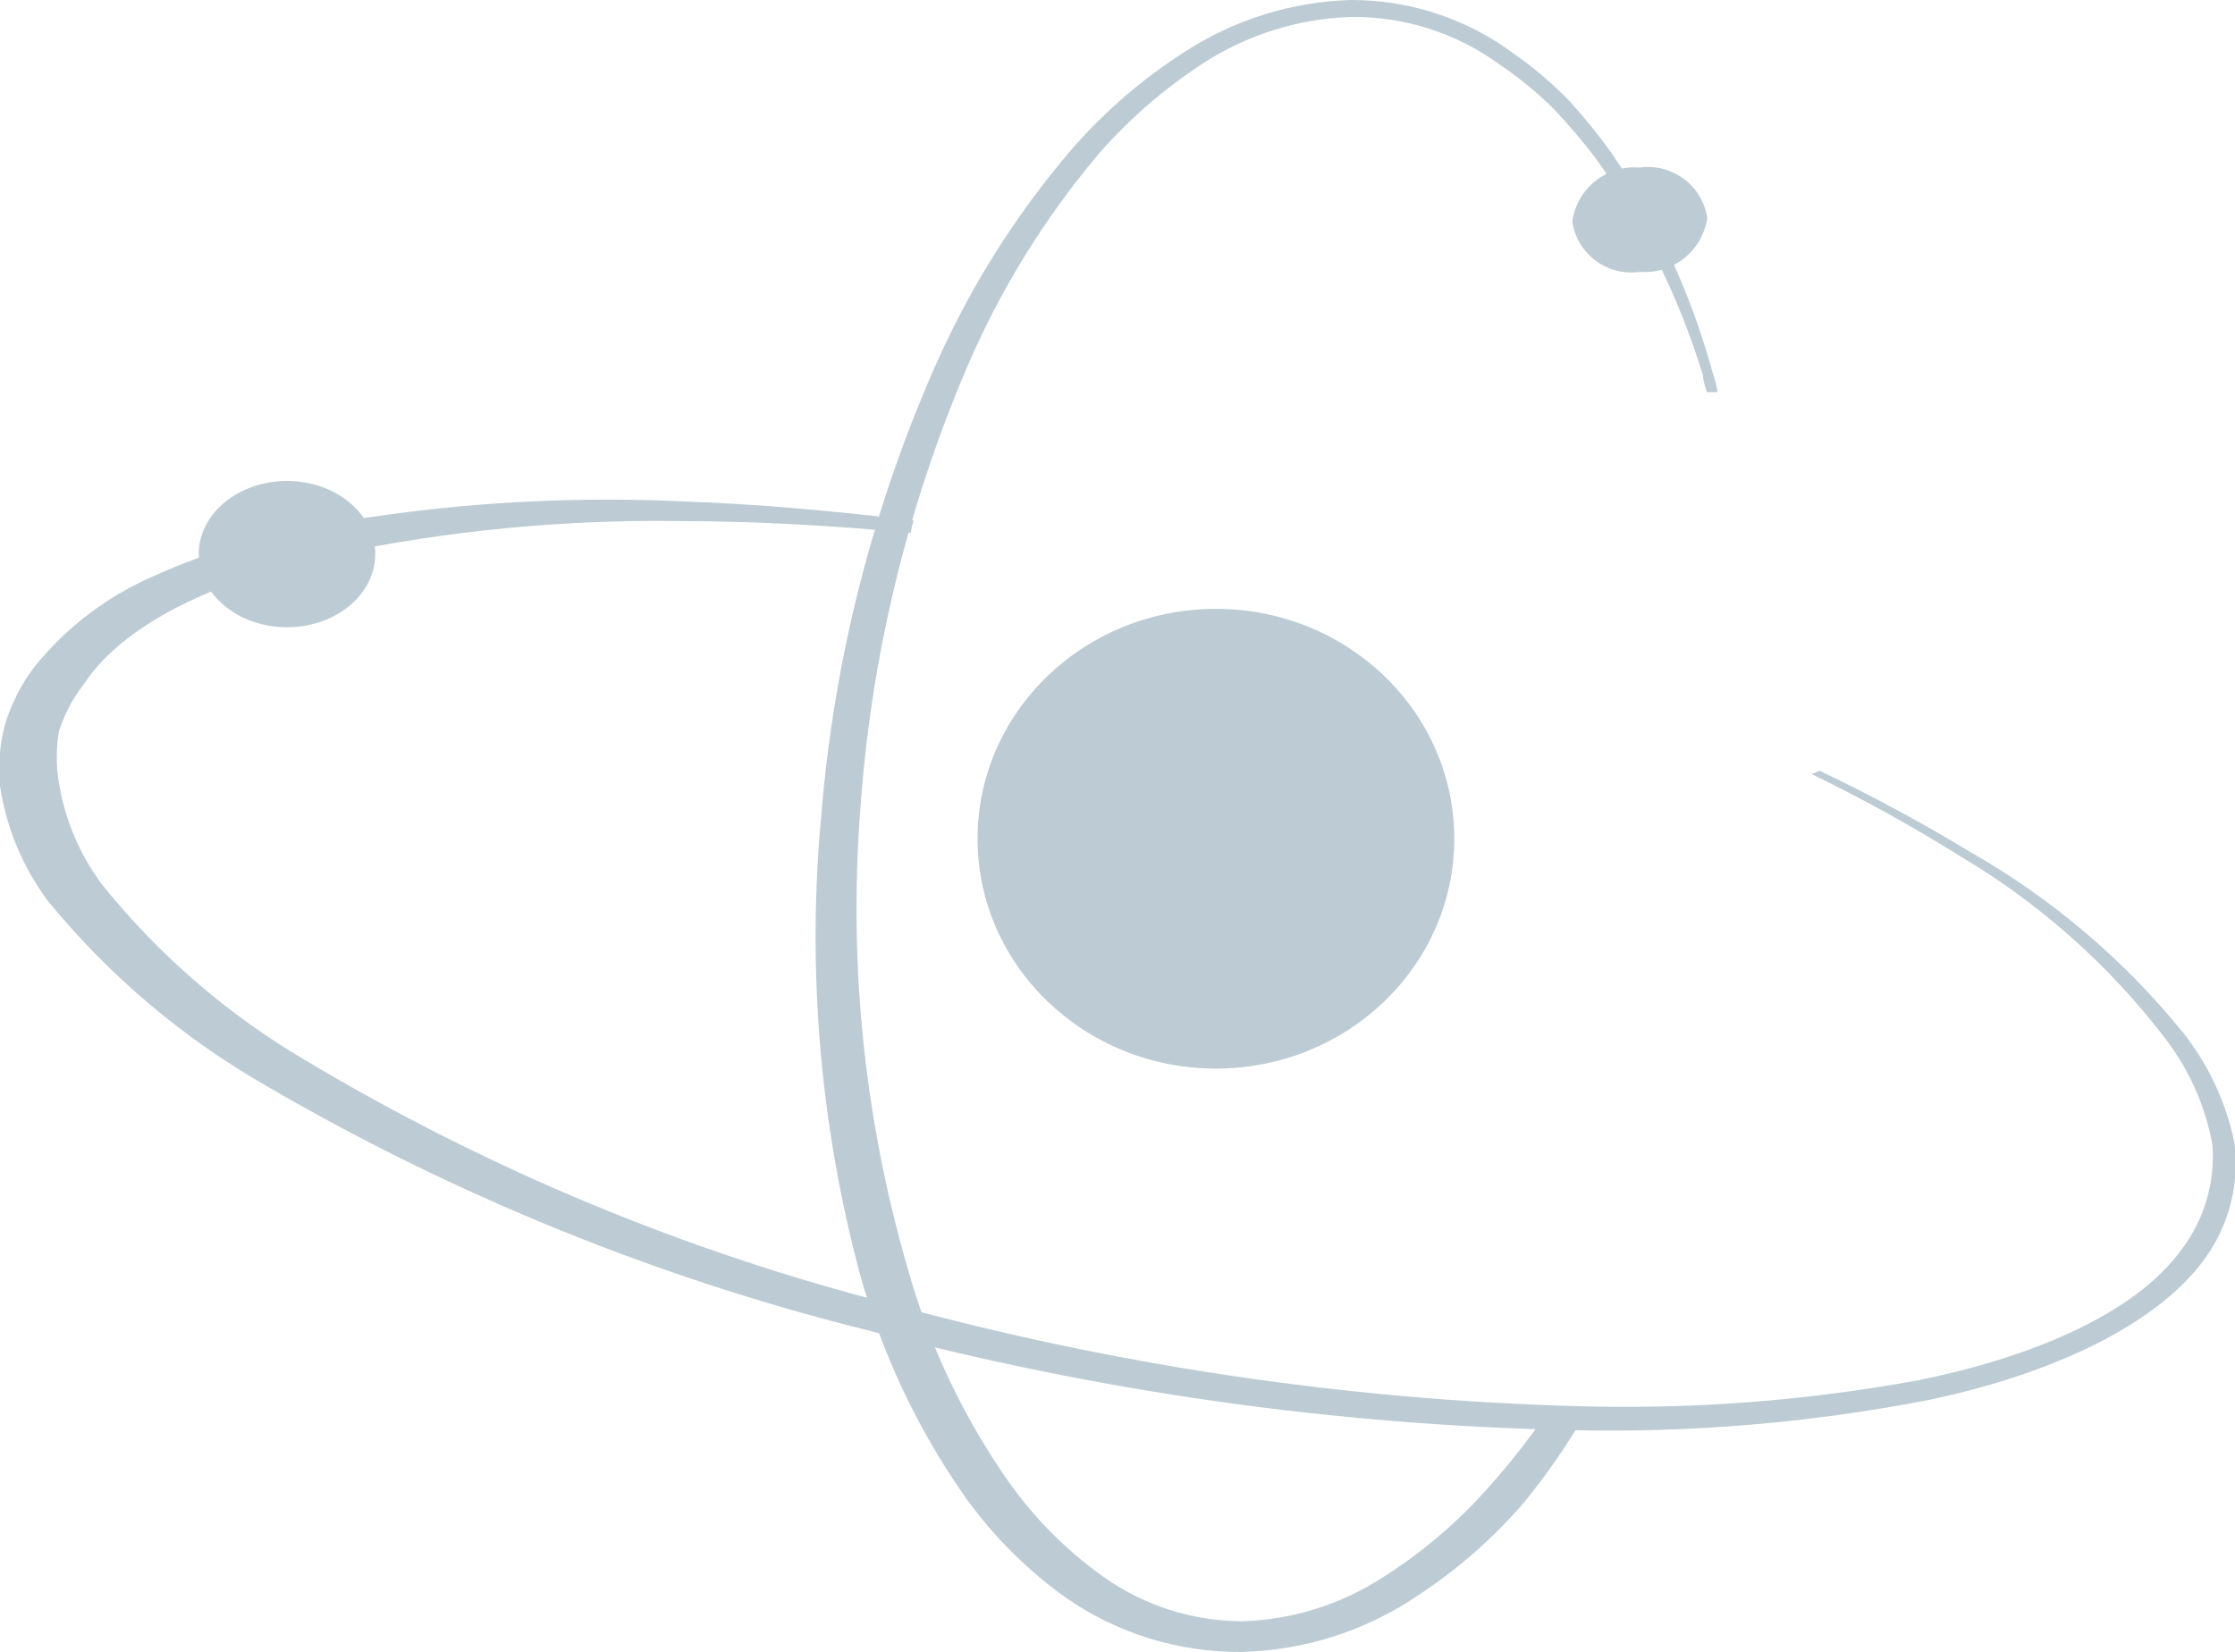
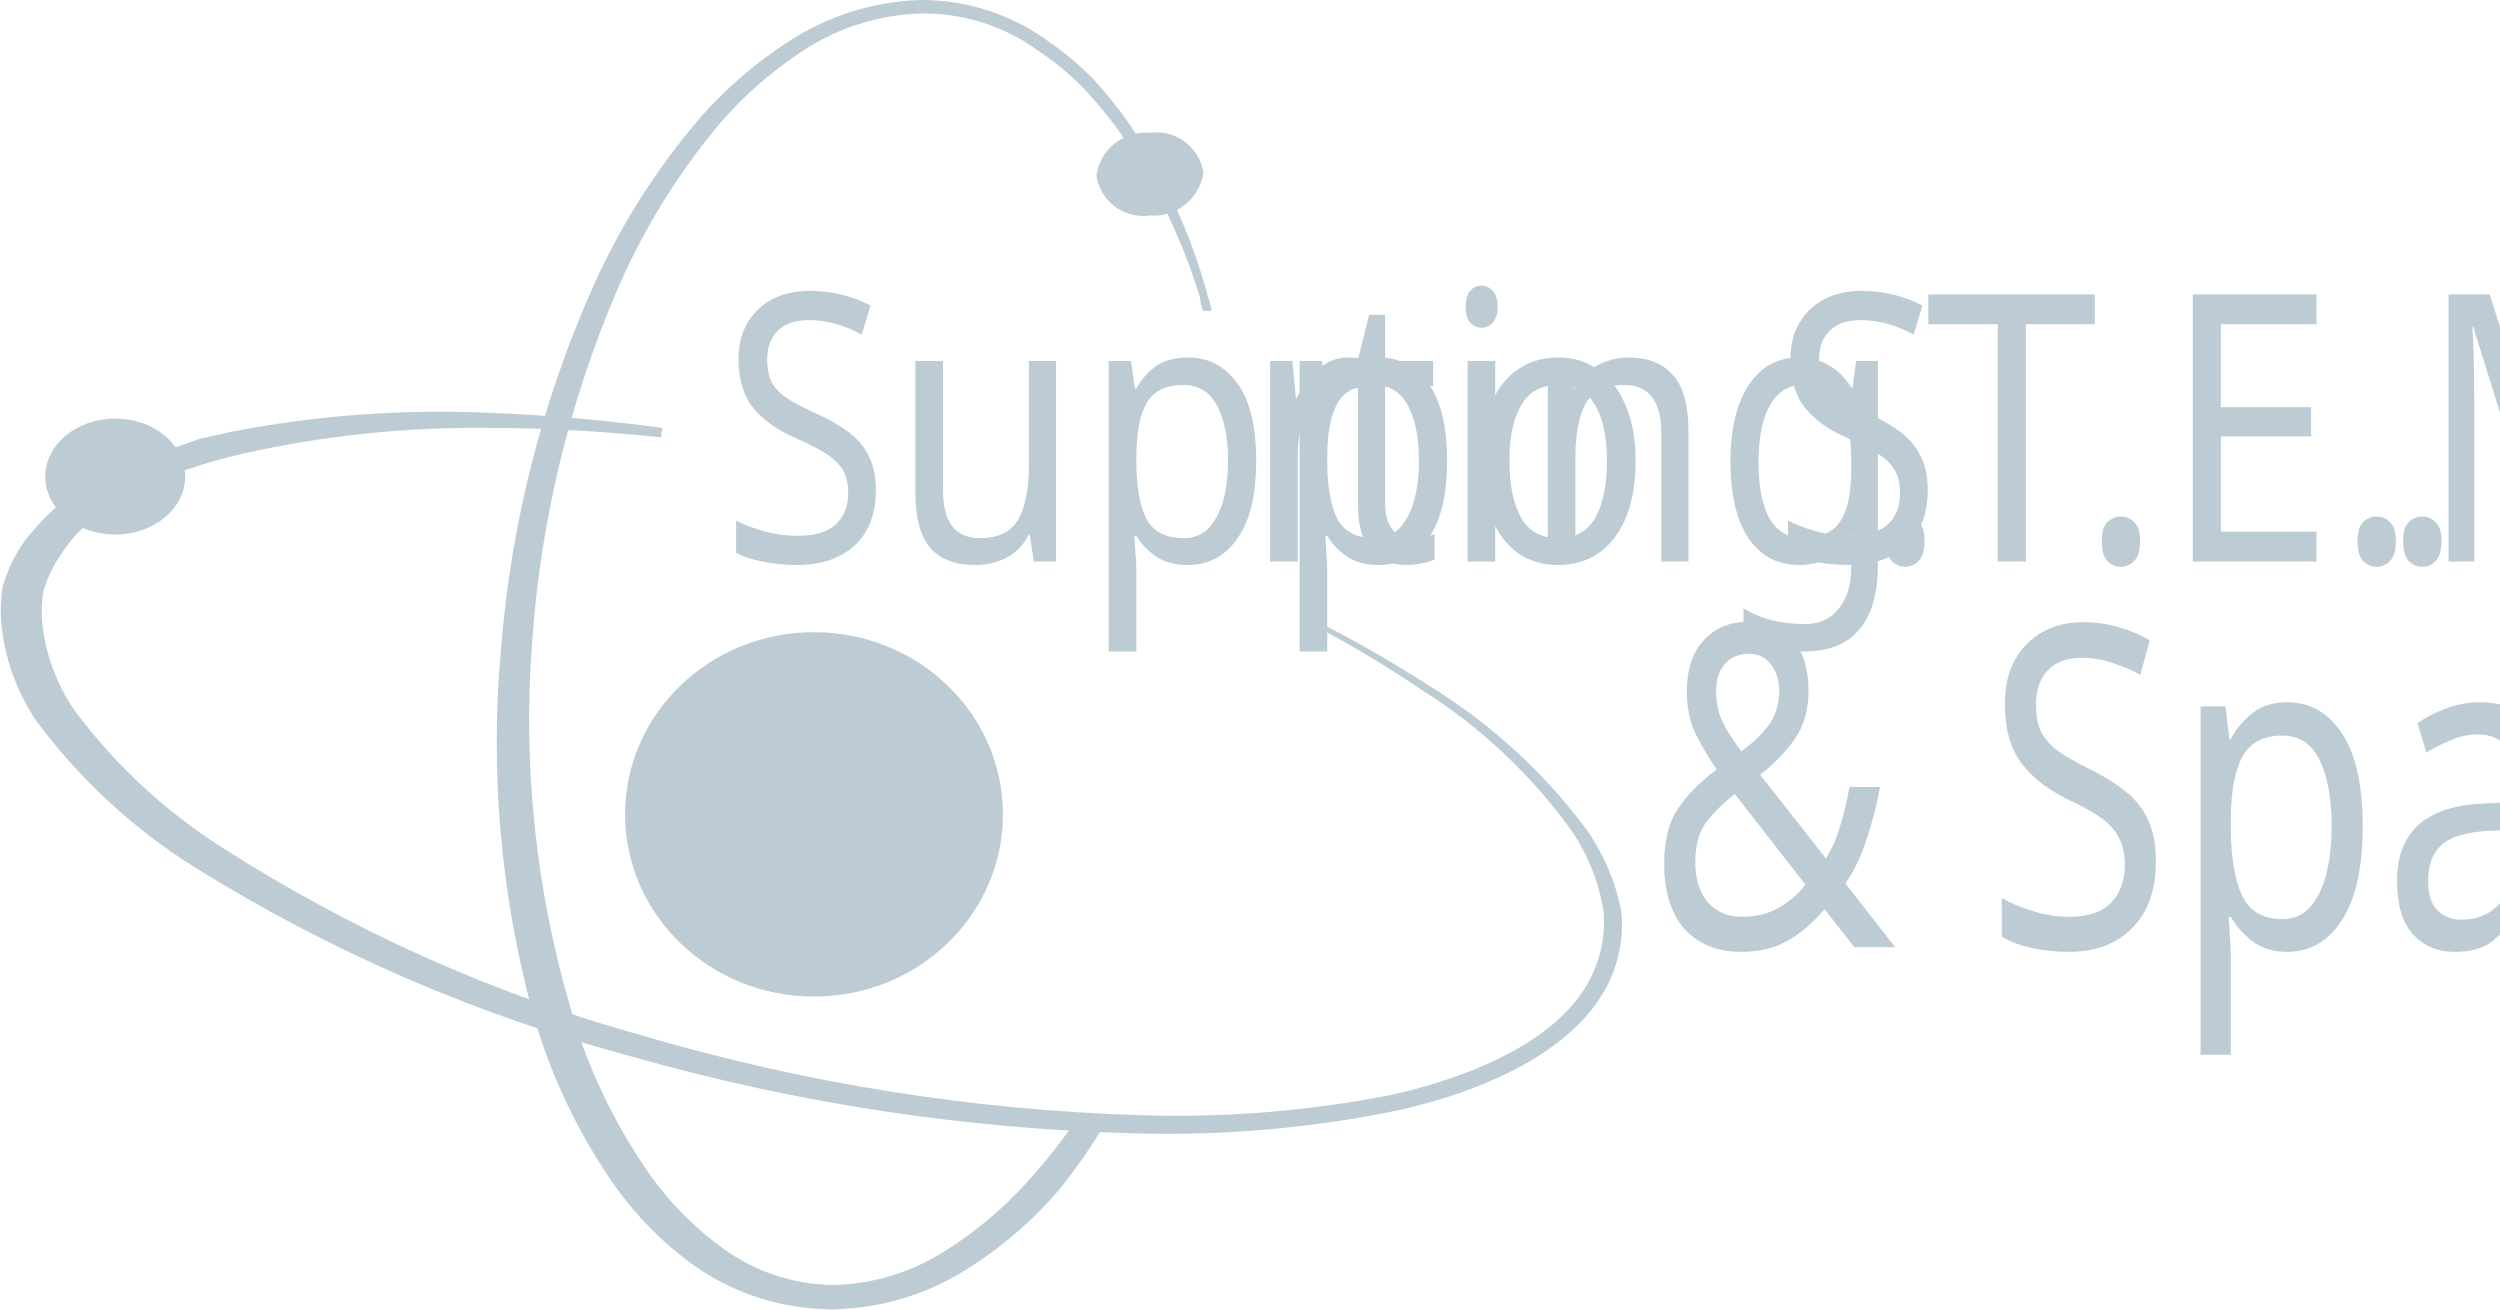
- <svg xmlns="http://www.w3.org/2000/svg" id="Layer_1" data-name="Layer 1" viewBox="0 0 47.35 35">
+ <svg xmlns="http://www.w3.org/2000/svg" id="Layer_1" data-name="Layer 1" viewBox="0 0 66.83 35">
  <defs>
-     <style>.cls-1{fill:#bdccd4;}</style>
+     <style>.cls-1,.cls-2,.cls-6{fill:#bdccd4;}.cls-2{font-size:10px;}.cls-2,.cls-6{font-family:GillSansMT-Condensed, Gill Sans MT Condensed;}.cls-3{letter-spacing:0.02em;}.cls-4{letter-spacing:0.02em;}.cls-5{letter-spacing:-0.1em;}.cls-6{font-size:12px;}</style>
  </defs>
-   <path class="cls-1" d="M36.17,4.62a1.34,1.34,0,0,1-1.43,1.14,1.26,1.26,0,0,1-1.43-1.07,1.33,1.33,0,0,1,1.43-1.14A1.27,1.27,0,0,1,36.17,4.62Z" />
-   <path class="cls-1" d="M47.34,24.22a5.59,5.59,0,0,0-1.08-2.33,16,16,0,0,0-4.52-3.84,35.67,35.67,0,0,0-3.19-1.72l-.17.07a34.13,34.13,0,0,1,3.18,1.76A15.26,15.26,0,0,1,45.87,22a5.25,5.25,0,0,1,1,2.24,3.26,3.26,0,0,1-.65,2.23c-1,1.39-3.24,2.3-5.56,2.77a34.45,34.45,0,0,1-7.33.55,61.37,61.37,0,0,1-14.45-2.16A46.78,46.78,0,0,1,6.48,22.47a15.8,15.8,0,0,1-4.31-3.72,4.88,4.88,0,0,1-.92-2.16,3.2,3.2,0,0,1,0-1.1,3.28,3.28,0,0,1,.53-1c.9-1.36,3-2.26,5.33-2.75a33.35,33.35,0,0,1,7.28-.7c1.64,0,3.28.1,4.91.25a.77.77,0,0,1,.06-.26c-1.63-.2-3.28-.35-4.95-.41a34.26,34.26,0,0,0-7.62.51l-.93.19L5,11.56a13.11,13.11,0,0,0-1.71.63A6.62,6.62,0,0,0,.72,14.14,3.86,3.86,0,0,0,.1,15.37,3.68,3.68,0,0,0,0,16.65a5.44,5.44,0,0,0,1,2.42A16.67,16.67,0,0,0,5.63,23,48.75,48.75,0,0,0,18.44,28.2a63,63,0,0,0,14.81,2.1,35.48,35.48,0,0,0,7.57-.63c2.41-.5,4.79-1.49,5.89-3A3.45,3.45,0,0,0,47.34,24.22Z" />
-   <path class="cls-1" d="M32.77,29.94a15.45,15.45,0,0,1-1.25,1.59,10.45,10.45,0,0,1-2.21,1.88,5.78,5.78,0,0,1-3,.94,5.1,5.1,0,0,1-2.93-.94,8.5,8.5,0,0,1-2-2,14.88,14.88,0,0,1-2.16-4.57,27.34,27.34,0,0,1-1-9.6A29,29,0,0,1,20.5,7.75a18,18,0,0,1,2.76-4.47,10.61,10.61,0,0,1,2.2-1.92,6.1,6.1,0,0,1,3.15-1,5.23,5.23,0,0,1,3.15,1,8.1,8.1,0,0,1,1.15.94,12.54,12.54,0,0,1,.9,1.06,15.77,15.77,0,0,1,2.27,4.6c0,.12.05.23.08.35l.22,0c0-.13-.05-.26-.09-.39a15.57,15.57,0,0,0-2.15-4.68,12.4,12.4,0,0,0-.88-1.09,8.19,8.19,0,0,0-1.17-1A5.76,5.76,0,0,0,28.61,0a6.83,6.83,0,0,0-3.53,1.11,11.18,11.18,0,0,0-2.33,2,18.57,18.57,0,0,0-2.89,4.54,29.47,29.47,0,0,0-2.46,9.62A27.61,27.61,0,0,0,18.22,27a15.34,15.34,0,0,0,2.23,4.72,9.17,9.17,0,0,0,2.13,2.13A6.43,6.43,0,0,0,26.3,35,6.94,6.94,0,0,0,30,33.83a10.77,10.77,0,0,0,2.29-2A14.42,14.42,0,0,0,33.56,30Z" />
-   <ellipse class="cls-1" cx="25.76" cy="17.77" rx="5.05" ry="4.87" />
-   <ellipse class="cls-1" cx="6.08" cy="11.74" rx="1.87" ry="1.55" />
+   <path class="cls-1" d="M32.17,4.62a1.34,1.34,0,0,1-1.43,1.14,1.26,1.26,0,0,1-1.43-1.07,1.33,1.33,0,0,1,1.43-1.14A1.27,1.27,0,0,1,32.17,4.62Z" />
+   <path class="cls-1" d="M43.34,24.36a5.65,5.65,0,0,0-1-2.28,15,15,0,0,0-4.14-3.75,32,32,0,0,0-2.92-1.68l-.15.07A30.72,30.72,0,0,1,38,18.44,14.33,14.33,0,0,1,42,22.19a5.33,5.33,0,0,1,.87,2.19,3.34,3.34,0,0,1-.6,2.18c-.94,1.36-3,2.25-5.09,2.71a29.57,29.57,0,0,1-6.71.54A52.85,52.85,0,0,1,17.23,27.7a41.38,41.38,0,0,1-11.3-5.05A14.79,14.79,0,0,1,2,19a5,5,0,0,1-.84-2.12,3.34,3.34,0,0,1,0-1.07,3.3,3.3,0,0,1,.48-1c.82-1.33,2.79-2.21,4.88-2.69a28.64,28.64,0,0,1,6.66-.68c1.5,0,3,.1,4.49.25a.8.8,0,0,1,.05-.25c-1.49-.2-3-.34-4.53-.4a29.39,29.39,0,0,0-7,.5l-.85.19L4.58,12A11.52,11.52,0,0,0,3,12.59a6.12,6.12,0,0,0-2.36,1.9,3.89,3.89,0,0,0-.57,1.2,3.84,3.84,0,0,0,0,1.25A5.52,5.52,0,0,0,1,19.31a15.61,15.61,0,0,0,4.18,3.86,43.05,43.05,0,0,0,11.73,5.08A54.21,54.21,0,0,0,30.45,30.3a30.45,30.45,0,0,0,6.93-.62c2.2-.49,4.39-1.46,5.39-3A3.55,3.55,0,0,0,43.34,24.36Z" />
+   <path class="cls-1" d="M28.77,29.94a15.45,15.45,0,0,1-1.25,1.59,10.45,10.45,0,0,1-2.21,1.88,5.78,5.78,0,0,1-3,.94,5.1,5.1,0,0,1-2.93-.94,8.5,8.5,0,0,1-2-2,14.88,14.88,0,0,1-2.16-4.57,27.34,27.34,0,0,1-1-9.6A29,29,0,0,1,16.5,7.75a18,18,0,0,1,2.76-4.47,10.61,10.61,0,0,1,2.2-1.92,6.1,6.1,0,0,1,3.15-1,5.23,5.23,0,0,1,3.15,1,8.1,8.1,0,0,1,1.15.94,12.54,12.54,0,0,1,.9,1.06,15.77,15.77,0,0,1,2.27,4.6c0,.12.05.23.08.35l.22,0c0-.13-.05-.26-.09-.39a15.57,15.57,0,0,0-2.15-4.68,12.4,12.4,0,0,0-.88-1.09,8.19,8.19,0,0,0-1.17-1A5.76,5.76,0,0,0,24.61,0a6.83,6.83,0,0,0-3.53,1.11,11.18,11.18,0,0,0-2.33,2,18.57,18.57,0,0,0-2.89,4.54,29.47,29.47,0,0,0-2.46,9.62A27.61,27.61,0,0,0,14.22,27a15.34,15.34,0,0,0,2.23,4.72,9.17,9.17,0,0,0,2.13,2.13A6.43,6.43,0,0,0,22.3,35,6.94,6.94,0,0,0,26,33.83a10.77,10.77,0,0,0,2.29-2A14.42,14.42,0,0,0,29.56,30Z" />
+   <ellipse class="cls-1" cx="21.76" cy="21.77" rx="5.05" ry="4.87" />
+   <ellipse class="cls-1" cx="3.08" cy="12.74" rx="1.87" ry="1.55" />
+   <text class="cls-2" transform="translate(19.25 15.01) scale(0.83 1)">Suppo<tspan class="cls-3" x="16.87" y="0">r</tspan>
+     <tspan x="19.62" y="0">ting </tspan>
+     <tspan class="cls-4" x="33.88" y="0">S</tspan>
+     <tspan x="36.84" y="0">.T.E.M</tspan>
+     <tspan class="cls-5" x="53.49" y="0">.</tspan>
+     <tspan x="54.26" y="0"> </tspan>
+   </text>
+   <text class="cls-6" transform="translate(44 25.32) scale(0.76 1)">&amp; Space</text>
</svg>
